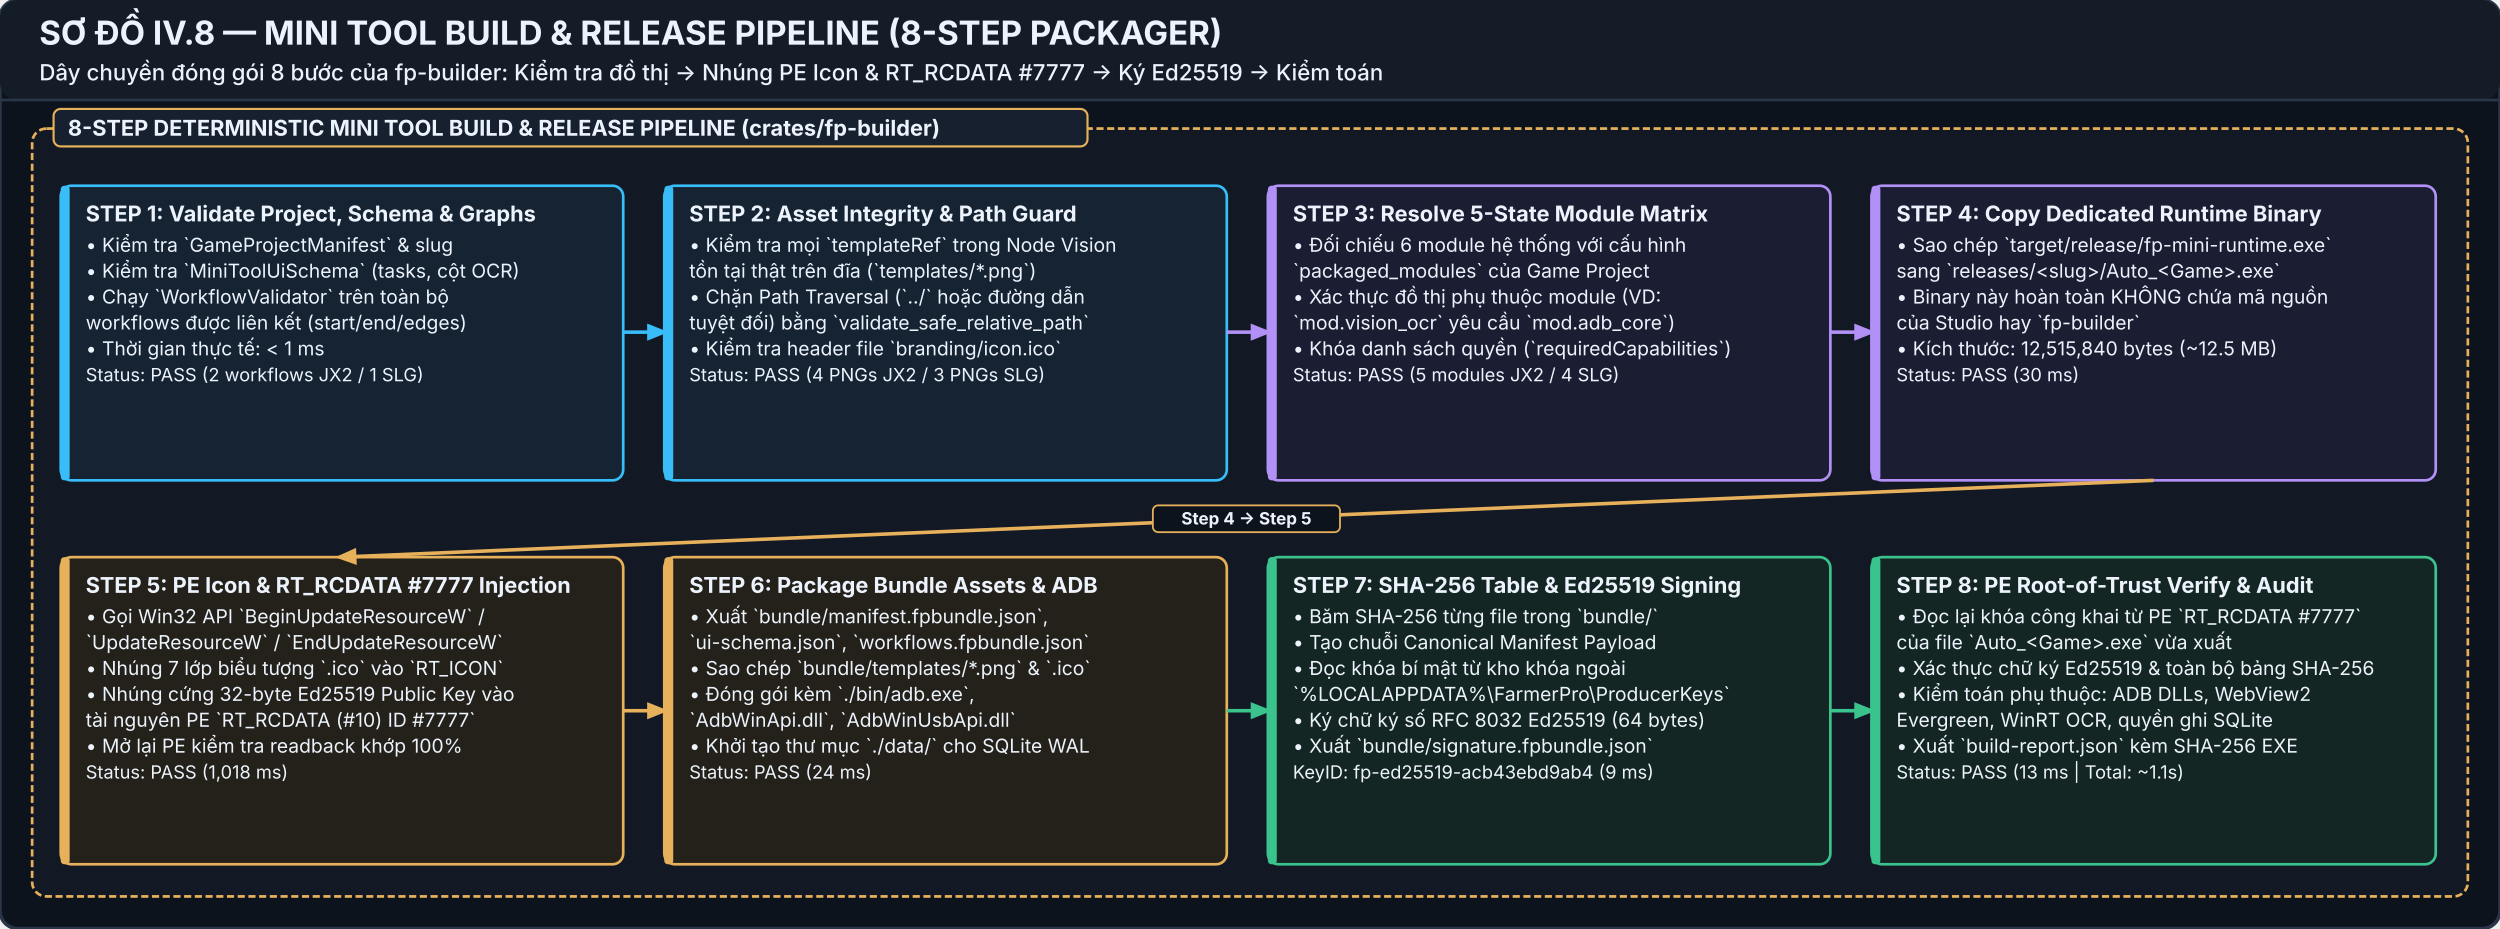
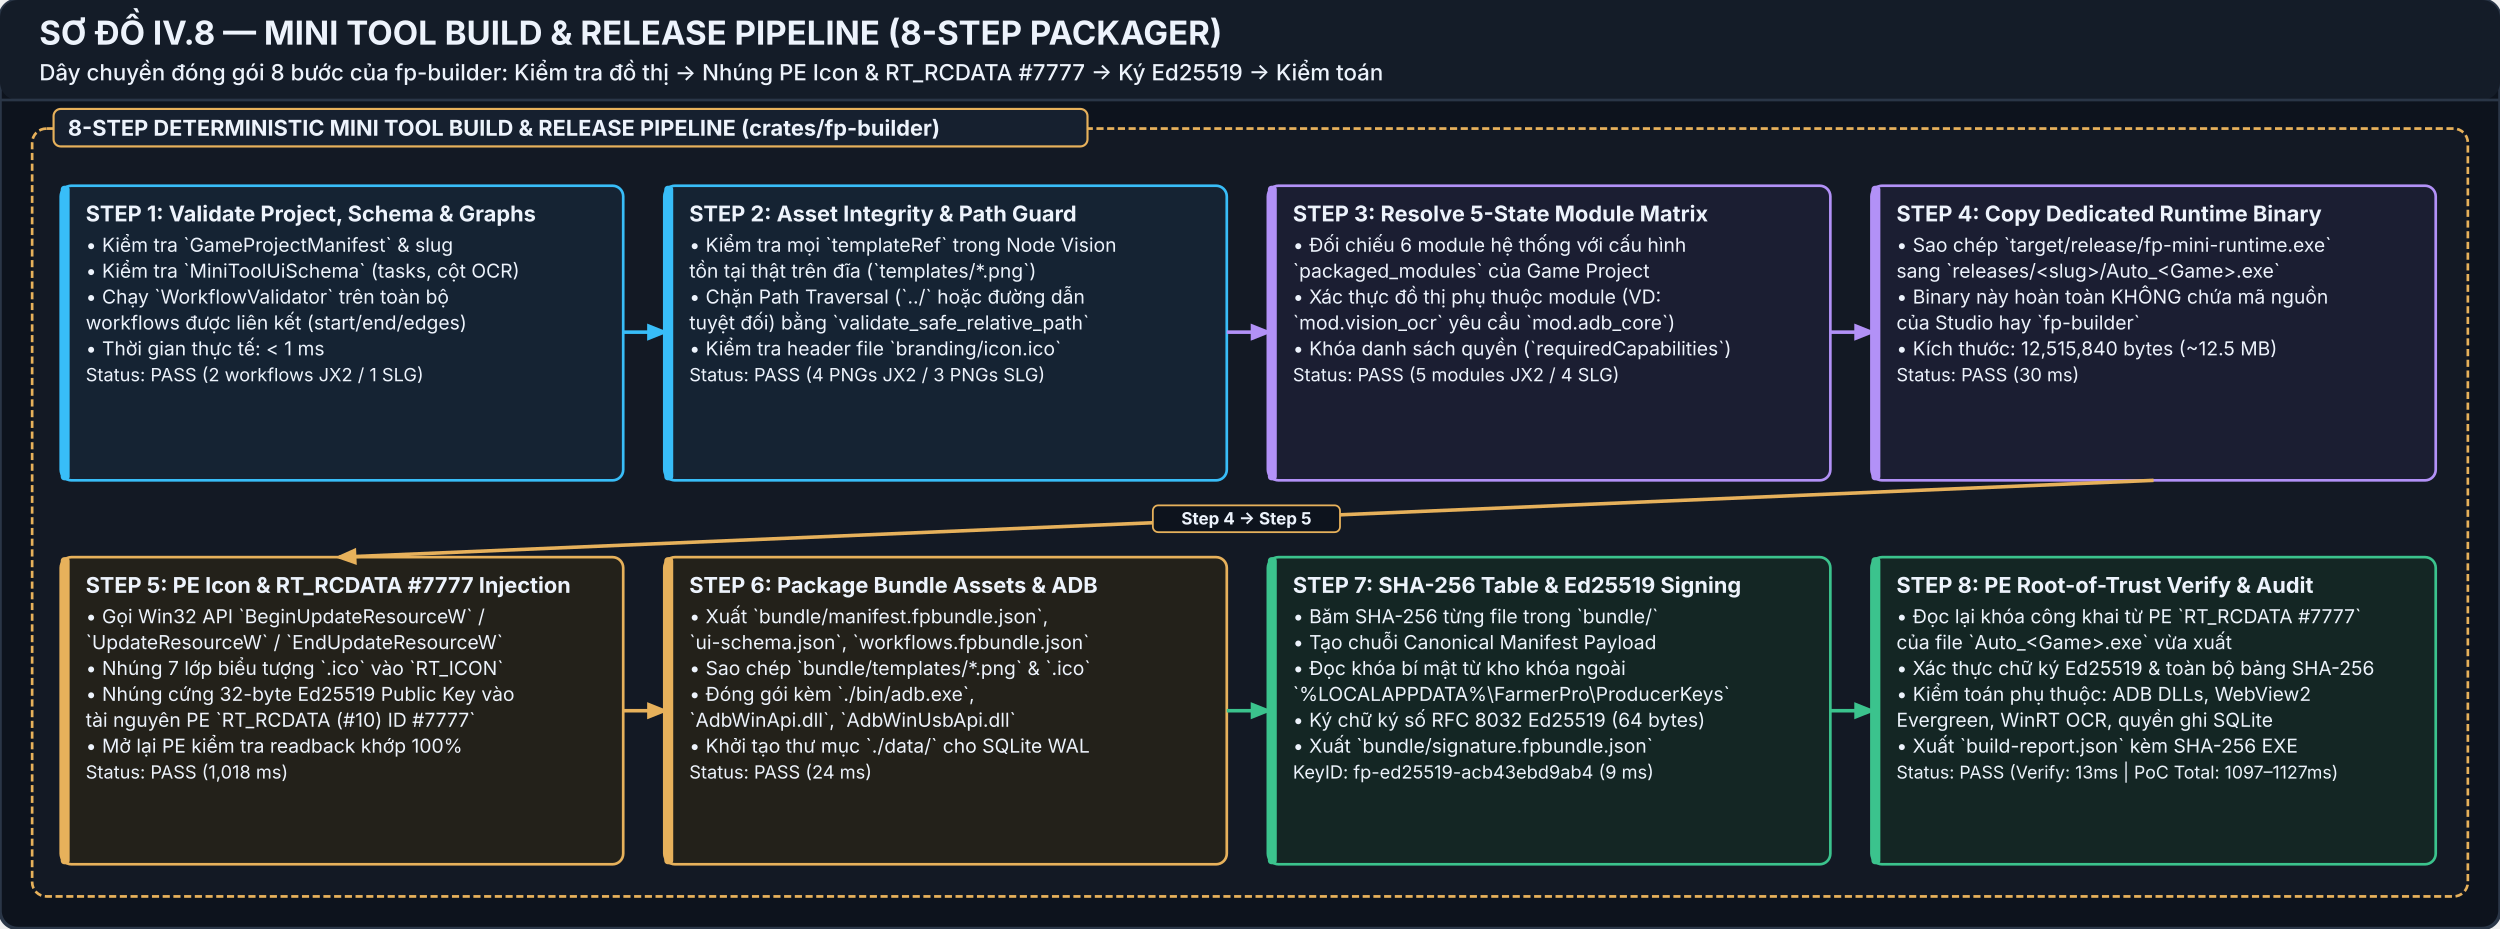
<svg xmlns="http://www.w3.org/2000/svg" viewBox="0 0 1400 520" width="1400" height="520">
  <defs>
    <style>
      text { font-family: 'Segoe UI', Inter, Roboto, Arial, sans-serif; fill: #EDF3FC; }
      .mono { font-family: Consolas, 'Courier New', monospace; }
      .title { font-size: 20px; font-weight: 700; fill: #FFFFFF; }
      .subtitle { font-size: 12.5px; font-weight: 500; fill: #8FA2BC; }
      .zone-title { font-size: 13.5px; font-weight: 700; letter-spacing: 0.4px; }
      .box-title { font-size: 13px; font-weight: 700; fill: #FFFFFF; }
      .box-sub { font-size: 11px; font-weight: 400; fill: #A9B8CC; }
      .box-code { font-family: Consolas, monospace; font-size: 10.5px; fill: #38BDF8; }
      .badge { font-size: 10px; font-weight: 700; }
      .edge-label { font-size: 10px; font-weight: 600; fill: #38BDF8; }
    </style>
    <marker id="arrow-blue" viewBox="0 0 10 10" refX="8" refY="5" markerWidth="6" markerHeight="6" orient="auto-start-reverse">
      <path d="M 0 1 L 10 5 L 0 9 z" fill="#38BDF8" />
    </marker>
    <marker id="arrow-green" viewBox="0 0 10 10" refX="8" refY="5" markerWidth="6" markerHeight="6" orient="auto-start-reverse">
      <path d="M 0 1 L 10 5 L 0 9 z" fill="#3BC38D" />
    </marker>
    <marker id="arrow-amber" viewBox="0 0 10 10" refX="8" refY="5" markerWidth="6" markerHeight="6" orient="auto-start-reverse">
      <path d="M 0 1 L 10 5 L 0 9 z" fill="#E7B15B" />
    </marker>
    <marker id="arrow-red" viewBox="0 0 10 10" refX="8" refY="5" markerWidth="6" markerHeight="6" orient="auto-start-reverse">
      <path d="M 0 1 L 10 5 L 0 9 z" fill="#F27883" />
    </marker>
    <marker id="arrow-purple" viewBox="0 0 10 10" refX="8" refY="5" markerWidth="6" markerHeight="6" orient="auto-start-reverse">
      <path d="M 0 1 L 10 5 L 0 9 z" fill="#B291F7" />
    </marker>
  </defs>
  <rect x="0" y="0" width="1400" height="520" rx="10" fill="#0D131D" stroke="#2A3647" stroke-width="2" />
  <rect x="0" y="0" width="1400" height="56" rx="10" fill="#141C28" />
  <line x1="0" y1="56" x2="1400" y2="56" stroke="#2A3647" stroke-width="1.5" />
  <text x="22" y="25" fill="#FFFFFF" font-family="Segoe UI, Inter, Arial, sans-serif" font-size="18.5" font-weight="700">SƠ ĐỒ IV.8 — MINI TOOL BUILD &amp; RELEASE PIPELINE (8-STEP PACKAGER)</text>
  <text x="22" y="45" fill="#9FB2CC" font-family="Segoe UI, Inter, Arial, sans-serif" font-size="12.5" font-weight="500">Dây chuyền đóng gói 8 bước của fp-builder: Kiểm tra đồ thị -&gt; Nhúng PE Icon &amp; RT_RCDATA #7777 -&gt; Ký Ed25519 -&gt; Kiểm toán</text>
  <rect x="18" y="72" width="1364" height="430" rx="8" fill="#131924" stroke="#E7B15B" stroke-width="1.5" stroke-dasharray="4,2" />
  <rect x="30" y="61" width="579" height="21" rx="4" fill="#16202F" stroke="#E7B15B" stroke-width="1.2" />
  <text x="38" y="76" fill="#E7B15B" font-family="Segoe UI, Inter, Arial, sans-serif" font-size="12.2" font-weight="700">8-STEP DETERMINISTIC MINI TOOL BUILD &amp; RELEASE PIPELINE (crates/fp-builder)</text>
  <rect x="34" y="104" width="315" height="165" rx="6" fill="#152333" stroke="#38BDF8" stroke-width="1.5" />
  <rect x="34" y="104" width="5" height="165" rx="2" fill="#38BDF8" />
  <text x="48" y="124" fill="#FFFFFF" font-family="Segoe UI, Inter, Arial, sans-serif" font-size="12.2" font-weight="700">STEP 1: Validate Project, Schema &amp; Graphs</text>
  <text x="48" y="141" fill="#CAD5E2" font-family="Segoe UI, Inter, Arial, sans-serif" font-size="10.8">• Kiểm tra `GameProjectManifest` &amp; slug</text>
  <text x="48" y="155.5" fill="#CAD5E2" font-family="Segoe UI, Inter, Arial, sans-serif" font-size="10.8">• Kiểm tra `MiniToolUiSchema` (tasks, cột OCR)</text>
  <text x="48" y="170.0" fill="#CAD5E2" font-family="Segoe UI, Inter, Arial, sans-serif" font-size="10.8">• Chạy `WorkflowValidator` trên toàn bộ</text>
  <text x="48" y="184.5" fill="#CAD5E2" font-family="Segoe UI, Inter, Arial, sans-serif" font-size="10.8">  workflows được liên kết (start/end/edges)</text>
  <text x="48" y="199.0" fill="#CAD5E2" font-family="Segoe UI, Inter, Arial, sans-serif" font-size="10.8">• Thời gian thực tế: &lt; 1 ms</text>
  <text x="48" y="213.5" fill="#38BDF8" font-family="Consolas, monospace" font-size="10.2">Status: PASS (2 workflows JX2 / 1 SLG)</text>
  <rect x="372" y="104" width="315" height="165" rx="6" fill="#152333" stroke="#38BDF8" stroke-width="1.5" />
  <rect x="372" y="104" width="5" height="165" rx="2" fill="#38BDF8" />
  <text x="386" y="124" fill="#FFFFFF" font-family="Segoe UI, Inter, Arial, sans-serif" font-size="12.2" font-weight="700">STEP 2: Asset Integrity &amp; Path Guard</text>
  <text x="386" y="141" fill="#CAD5E2" font-family="Segoe UI, Inter, Arial, sans-serif" font-size="10.8">• Kiểm tra mọi `templateRef` trong Node Vision</text>
  <text x="386" y="155.5" fill="#CAD5E2" font-family="Segoe UI, Inter, Arial, sans-serif" font-size="10.8">  tồn tại thật trên đĩa (`templates/*.png`)</text>
  <text x="386" y="170.0" fill="#CAD5E2" font-family="Segoe UI, Inter, Arial, sans-serif" font-size="10.8">• Chặn Path Traversal (`../` hoặc đường dẫn</text>
  <text x="386" y="184.5" fill="#CAD5E2" font-family="Segoe UI, Inter, Arial, sans-serif" font-size="10.8">  tuyệt đối) bằng `validate_safe_relative_path`</text>
  <text x="386" y="199.0" fill="#CAD5E2" font-family="Segoe UI, Inter, Arial, sans-serif" font-size="10.8">• Kiểm tra header file `branding/icon.ico`</text>
  <text x="386" y="213.5" fill="#38BDF8" font-family="Consolas, monospace" font-size="10.2">Status: PASS (4 PNGs JX2 / 3 PNGs SLG)</text>
  <rect x="710" y="104" width="315" height="165" rx="6" fill="#1B1E32" stroke="#B291F7" stroke-width="1.5" />
  <rect x="710" y="104" width="5" height="165" rx="2" fill="#B291F7" />
  <text x="724" y="124" fill="#FFFFFF" font-family="Segoe UI, Inter, Arial, sans-serif" font-size="12.2" font-weight="700">STEP 3: Resolve 5-State Module Matrix</text>
  <text x="724" y="141" fill="#CAD5E2" font-family="Segoe UI, Inter, Arial, sans-serif" font-size="10.8">• Đối chiếu 6 module hệ thống với cấu hình</text>
  <text x="724" y="155.5" fill="#CAD5E2" font-family="Segoe UI, Inter, Arial, sans-serif" font-size="10.8">  `packaged_modules` của Game Project</text>
  <text x="724" y="170.0" fill="#CAD5E2" font-family="Segoe UI, Inter, Arial, sans-serif" font-size="10.8">• Xác thực đồ thị phụ thuộc module (VD:</text>
  <text x="724" y="184.5" fill="#CAD5E2" font-family="Segoe UI, Inter, Arial, sans-serif" font-size="10.8">  `mod.vision_ocr` yêu cầu `mod.adb_core`)</text>
  <text x="724" y="199.0" fill="#CAD5E2" font-family="Segoe UI, Inter, Arial, sans-serif" font-size="10.8">• Khóa danh sách quyền (`requiredCapabilities`)</text>
  <text x="724" y="213.5" fill="#38BDF8" font-family="Consolas, monospace" font-size="10.2">Status: PASS (5 modules JX2 / 4 SLG)</text>
  <rect x="1048" y="104" width="316" height="165" rx="6" fill="#1B1E32" stroke="#B291F7" stroke-width="1.5" />
  <rect x="1048" y="104" width="5" height="165" rx="2" fill="#B291F7" />
  <text x="1062" y="124" fill="#FFFFFF" font-family="Segoe UI, Inter, Arial, sans-serif" font-size="12.2" font-weight="700">STEP 4: Copy Dedicated Runtime Binary</text>
  <text x="1062" y="141" fill="#CAD5E2" font-family="Segoe UI, Inter, Arial, sans-serif" font-size="10.8">• Sao chép `target/release/fp-mini-runtime.exe`</text>
  <text x="1062" y="155.5" fill="#CAD5E2" font-family="Segoe UI, Inter, Arial, sans-serif" font-size="10.8">  sang `releases/&lt;slug&gt;/Auto_&lt;Game&gt;.exe`</text>
  <text x="1062" y="170.0" fill="#CAD5E2" font-family="Segoe UI, Inter, Arial, sans-serif" font-size="10.8">• Binary này hoàn toàn KHÔNG chứa mã nguồn</text>
  <text x="1062" y="184.5" fill="#CAD5E2" font-family="Segoe UI, Inter, Arial, sans-serif" font-size="10.8">  của Studio hay `fp-builder`</text>
  <text x="1062" y="199.0" fill="#CAD5E2" font-family="Segoe UI, Inter, Arial, sans-serif" font-size="10.8">• Kích thước: 12,515,840 bytes (~12.5 MB)</text>
  <text x="1062" y="213.5" fill="#38BDF8" font-family="Consolas, monospace" font-size="10.2">Status: PASS (30 ms)</text>
  <rect x="34" y="312" width="315" height="172" rx="6" fill="#23211A" stroke="#E7B15B" stroke-width="1.5" />
  <rect x="34" y="312" width="5" height="172" rx="2" fill="#E7B15B" />
  <text x="48" y="332" fill="#FFFFFF" font-family="Segoe UI, Inter, Arial, sans-serif" font-size="12.17" font-weight="700">STEP 5: PE Icon &amp; RT_RCDATA #7777 Injection</text>
  <text x="48" y="349" fill="#CAD5E2" font-family="Segoe UI, Inter, Arial, sans-serif" font-size="10.8">• Gọi Win32 API `BeginUpdateResourceW` /</text>
  <text x="48" y="363.5" fill="#CAD5E2" font-family="Segoe UI, Inter, Arial, sans-serif" font-size="10.8">  `UpdateResourceW` / `EndUpdateResourceW`</text>
  <text x="48" y="378.0" fill="#CAD5E2" font-family="Segoe UI, Inter, Arial, sans-serif" font-size="10.8">• Nhúng 7 lớp biểu tượng `.ico` vào `RT_ICON`</text>
  <text x="48" y="392.5" fill="#CAD5E2" font-family="Segoe UI, Inter, Arial, sans-serif" font-size="10.8">• Nhúng cứng 32-byte Ed25519 Public Key vào</text>
  <text x="48" y="407.0" fill="#CAD5E2" font-family="Segoe UI, Inter, Arial, sans-serif" font-size="10.8">  tài nguyên PE `RT_RCDATA (#10) ID #7777`</text>
  <text x="48" y="421.5" fill="#CAD5E2" font-family="Segoe UI, Inter, Arial, sans-serif" font-size="10.8">• Mở lại PE kiểm tra readback khớp 100%</text>
  <text x="48" y="436.0" fill="#38BDF8" font-family="Consolas, monospace" font-size="10.2">Status: PASS (1,018 ms)</text>
  <rect x="372" y="312" width="315" height="172" rx="6" fill="#23211A" stroke="#E7B15B" stroke-width="1.5" />
  <rect x="372" y="312" width="5" height="172" rx="2" fill="#E7B15B" />
  <text x="386" y="332" fill="#FFFFFF" font-family="Segoe UI, Inter, Arial, sans-serif" font-size="12.2" font-weight="700">STEP 6: Package Bundle Assets &amp; ADB</text>
  <text x="386" y="349" fill="#CAD5E2" font-family="Segoe UI, Inter, Arial, sans-serif" font-size="10.8">• Xuất `bundle/manifest.fpbundle.json`,</text>
  <text x="386" y="363.5" fill="#CAD5E2" font-family="Segoe UI, Inter, Arial, sans-serif" font-size="10.8">  `ui-schema.json`, `workflows.fpbundle.json`</text>
  <text x="386" y="378.0" fill="#CAD5E2" font-family="Segoe UI, Inter, Arial, sans-serif" font-size="10.8">• Sao chép `bundle/templates/*.png` &amp; `.ico`</text>
  <text x="386" y="392.5" fill="#CAD5E2" font-family="Segoe UI, Inter, Arial, sans-serif" font-size="10.8">• Đóng gói kèm `./bin/adb.exe`,</text>
  <text x="386" y="407.0" fill="#CAD5E2" font-family="Segoe UI, Inter, Arial, sans-serif" font-size="10.8">  `AdbWinApi.dll`, `AdbWinUsbApi.dll`</text>
  <text x="386" y="421.5" fill="#CAD5E2" font-family="Segoe UI, Inter, Arial, sans-serif" font-size="10.8">• Khởi tạo thư mục `./data/` cho SQLite WAL</text>
  <text x="386" y="436.0" fill="#38BDF8" font-family="Consolas, monospace" font-size="10.2">Status: PASS (24 ms)</text>
  <rect x="710" y="312" width="315" height="172" rx="6" fill="#142624" stroke="#3BC38D" stroke-width="1.5" />
  <rect x="710" y="312" width="5" height="172" rx="2" fill="#3BC38D" />
  <text x="724" y="332" fill="#FFFFFF" font-family="Segoe UI, Inter, Arial, sans-serif" font-size="12.2" font-weight="700">STEP 7: SHA-256 Table &amp; Ed25519 Signing</text>
  <text x="724" y="349" fill="#CAD5E2" font-family="Segoe UI, Inter, Arial, sans-serif" font-size="10.8">• Băm SHA-256 từng file trong `bundle/`</text>
  <text x="724" y="363.5" fill="#CAD5E2" font-family="Segoe UI, Inter, Arial, sans-serif" font-size="10.8">• Tạo chuỗi Canonical Manifest Payload</text>
  <text x="724" y="378.0" fill="#CAD5E2" font-family="Segoe UI, Inter, Arial, sans-serif" font-size="10.8">• Đọc khóa bí mật từ kho khóa ngoài</text>
  <text x="724" y="392.5" fill="#CAD5E2" font-family="Segoe UI, Inter, Arial, sans-serif" font-size="10.8">  `%LOCALAPPDATA%\FarmerPro\ProducerKeys`</text>
  <text x="724" y="407.0" fill="#CAD5E2" font-family="Segoe UI, Inter, Arial, sans-serif" font-size="10.8">• Ký chữ ký số RFC 8032 Ed25519 (64 bytes)</text>
  <text x="724" y="421.5" fill="#CAD5E2" font-family="Segoe UI, Inter, Arial, sans-serif" font-size="10.8">• Xuất `bundle/signature.fpbundle.json`</text>
  <text x="724" y="436.0" fill="#38BDF8" font-family="Consolas, monospace" font-size="10.2">KeyID: fp-ed25519-acb43ebd9ab4 (9 ms)</text>
  <rect x="1048" y="312" width="316" height="172" rx="6" fill="#142624" stroke="#3BC38D" stroke-width="1.5" />
  <rect x="1048" y="312" width="5" height="172" rx="2" fill="#3BC38D" />
  <text x="1062" y="332" fill="#FFFFFF" font-family="Segoe UI, Inter, Arial, sans-serif" font-size="12.2" font-weight="700">STEP 8: PE Root-of-Trust Verify &amp; Audit</text>
  <text x="1062" y="349" fill="#CAD5E2" font-family="Segoe UI, Inter, Arial, sans-serif" font-size="10.8">• Đọc lại khóa công khai từ PE `RT_RCDATA #7777`</text>
  <text x="1062" y="363.5" fill="#CAD5E2" font-family="Segoe UI, Inter, Arial, sans-serif" font-size="10.8">  của file `Auto_&lt;Game&gt;.exe` vừa xuất</text>
  <text x="1062" y="378.0" fill="#CAD5E2" font-family="Segoe UI, Inter, Arial, sans-serif" font-size="10.8">• Xác thực chữ ký Ed25519 &amp; toàn bộ bảng SHA-256</text>
  <text x="1062" y="392.5" fill="#CAD5E2" font-family="Segoe UI, Inter, Arial, sans-serif" font-size="10.8">• Kiểm toán phụ thuộc: ADB DLLs, WebView2</text>
  <text x="1062" y="407.0" fill="#CAD5E2" font-family="Segoe UI, Inter, Arial, sans-serif" font-size="10.8">  Evergreen, WinRT OCR, quyền ghi SQLite</text>
  <text x="1062" y="421.5" fill="#CAD5E2" font-family="Segoe UI, Inter, Arial, sans-serif" font-size="10.8">• Xuất `build-report.json` kèm SHA-256 EXE</text>
-   <text x="1062" y="436.0" fill="#38BDF8" font-family="Consolas, monospace" font-size="10.2">Status: PASS (13 ms | Total: ~1.1s)</text>
+   <text x="1062" y="436.0" fill="#38BDF8" font-family="Consolas, monospace" font-size="9.92">Status: PASS (Verify: 13ms | PoC Total: 1097–1127ms)</text>
  <line x1="349" y1="186" x2="372" y2="186" stroke="#38BDF8" stroke-width="2" marker-end="url(#arrow-blue)" />
  <line x1="687" y1="186" x2="710" y2="186" stroke="#B291F7" stroke-width="2" marker-end="url(#arrow-purple)" />
  <line x1="1025" y1="186" x2="1048" y2="186" stroke="#B291F7" stroke-width="2" marker-end="url(#arrow-purple)" />
  <line x1="1206" y1="269" x2="190" y2="312" stroke="#E7B15B" stroke-width="2" marker-end="url(#arrow-amber)" />
  <rect x="645.6" y="283.0" width="104.8" height="15.0" rx="3" fill="#0D131D" stroke="#E7B15B" stroke-width="1" />
  <text x="698.0" y="293.7" text-anchor="middle" fill="#E7B15B" font-family="Segoe UI, Inter, Arial, sans-serif" font-size="9.5" font-weight="700">Step 4 -&gt; Step 5</text>
  <line x1="349" y1="398" x2="372" y2="398" stroke="#E7B15B" stroke-width="2" marker-end="url(#arrow-amber)" />
  <line x1="687" y1="398" x2="710" y2="398" stroke="#3BC38D" stroke-width="2" marker-end="url(#arrow-green)" />
  <line x1="1025" y1="398" x2="1048" y2="398" stroke="#3BC38D" stroke-width="2" marker-end="url(#arrow-green)" />
</svg>
